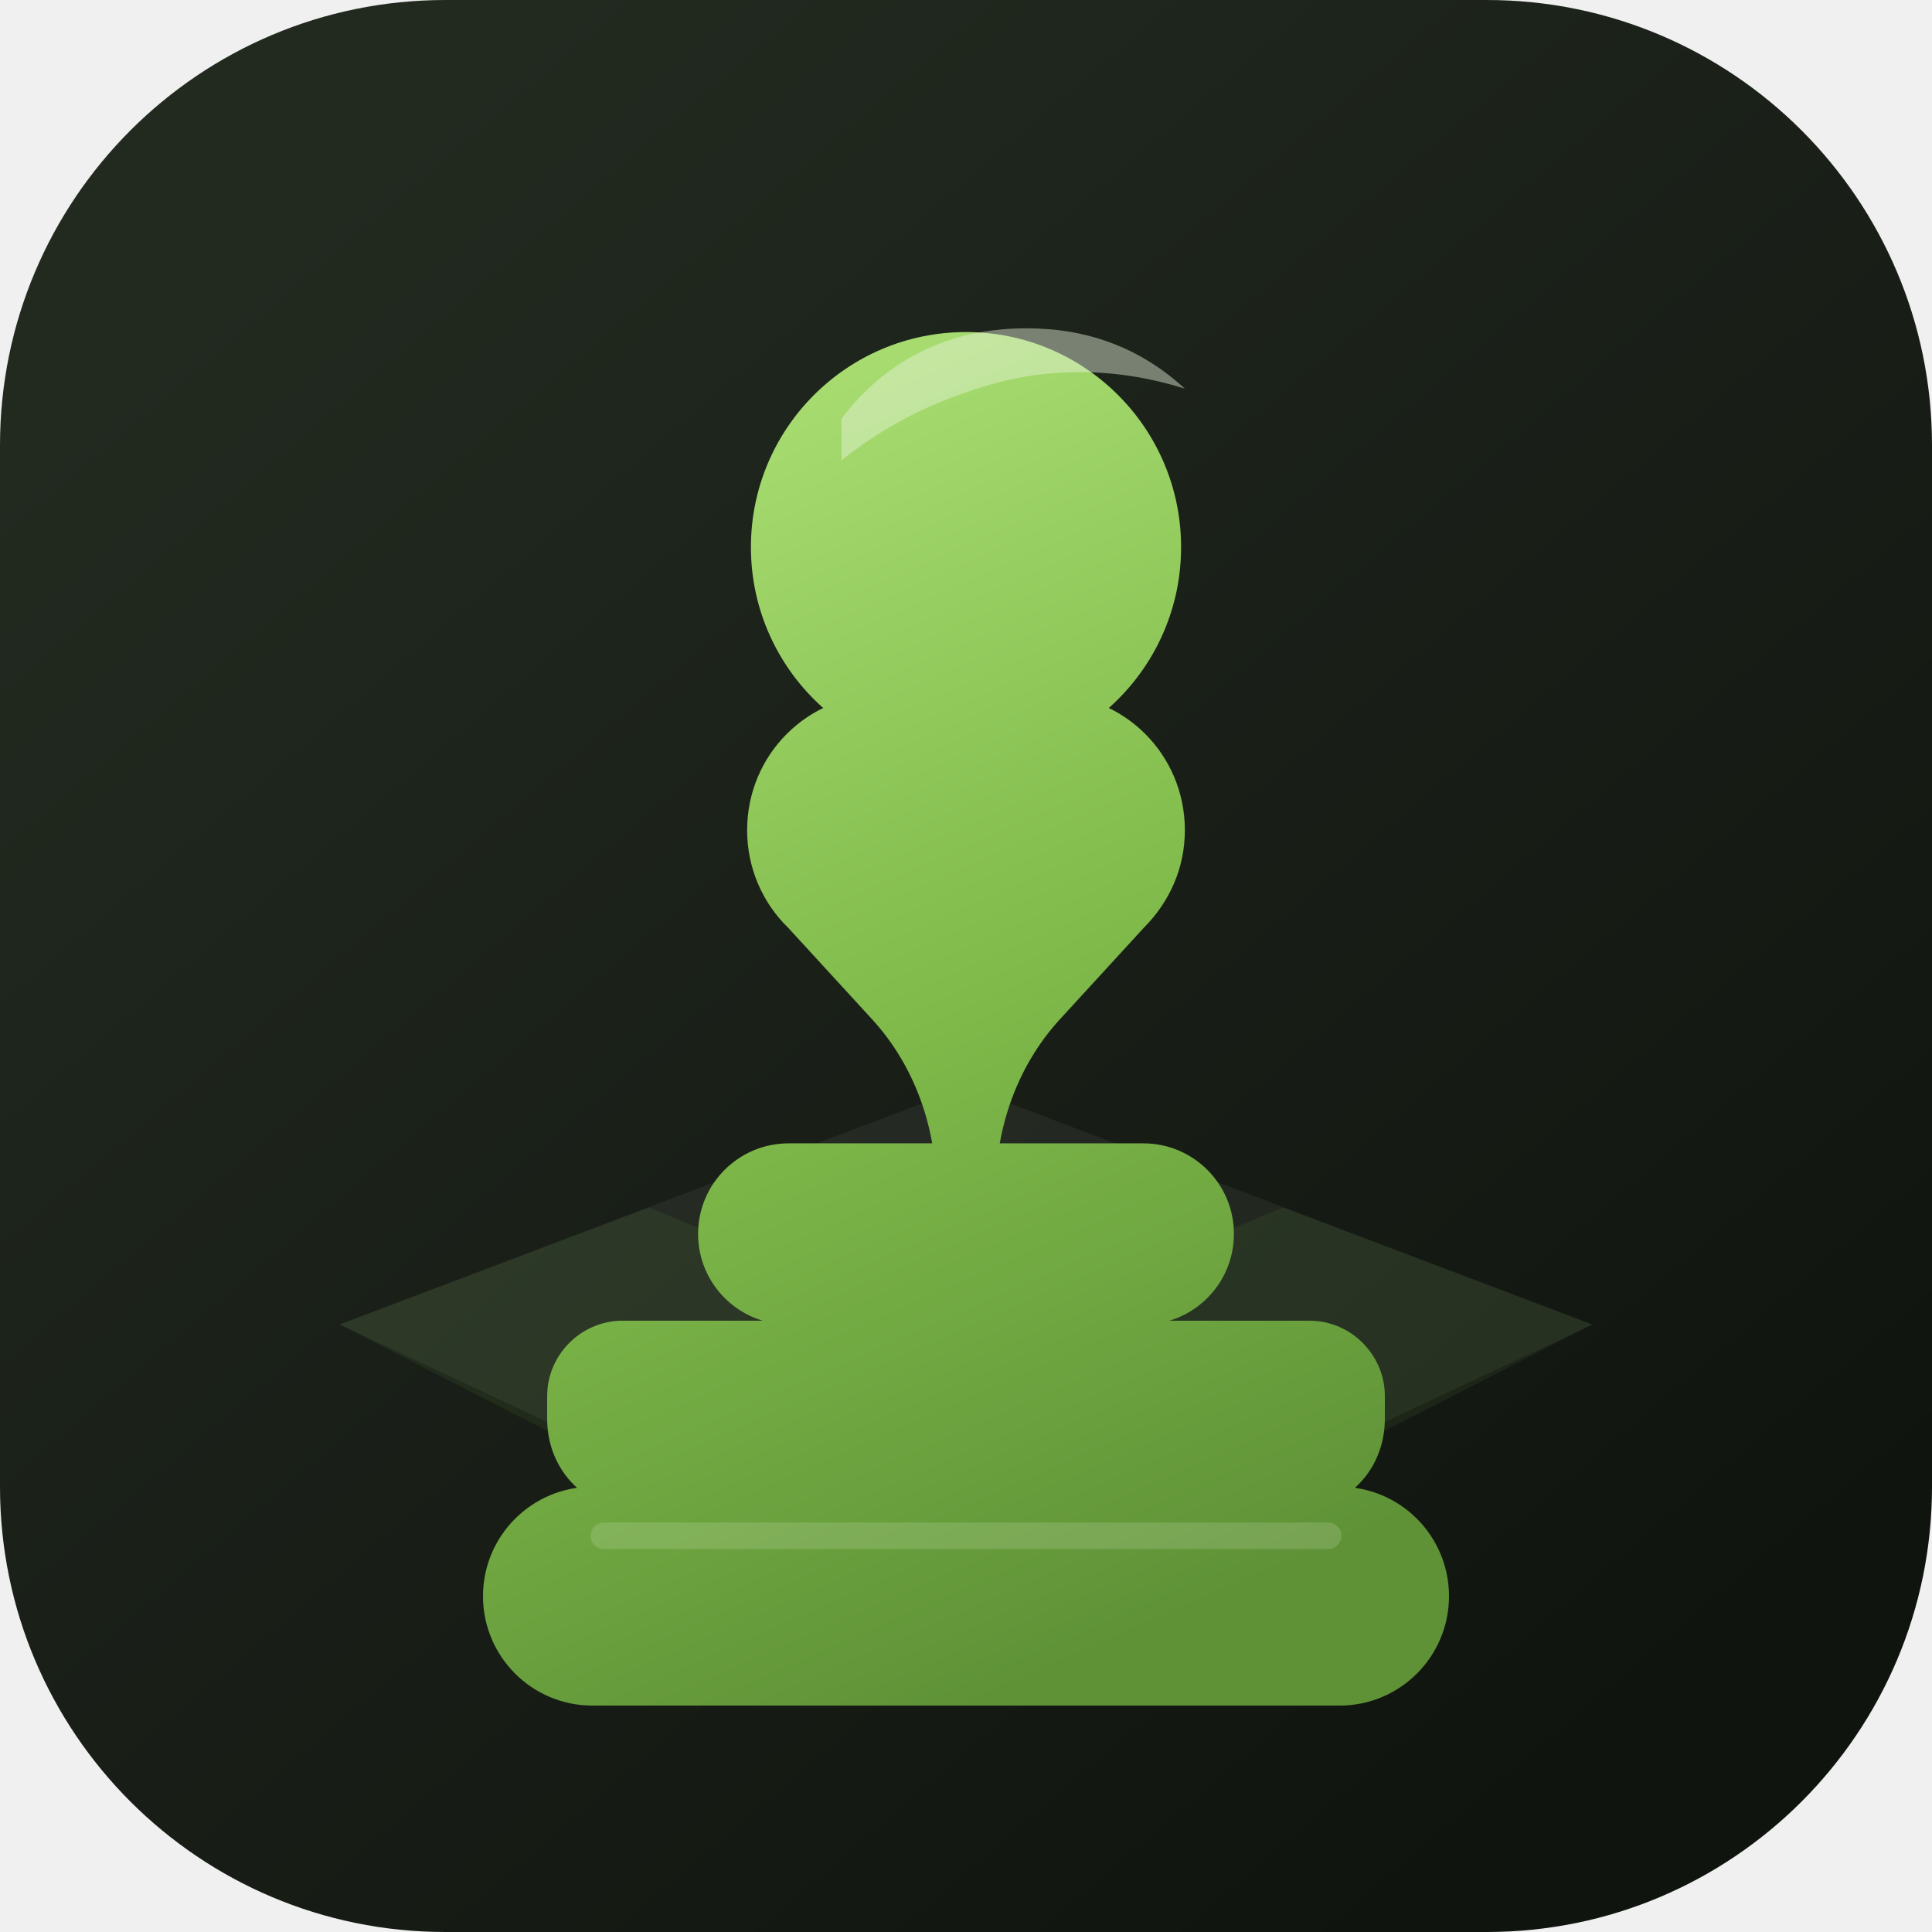
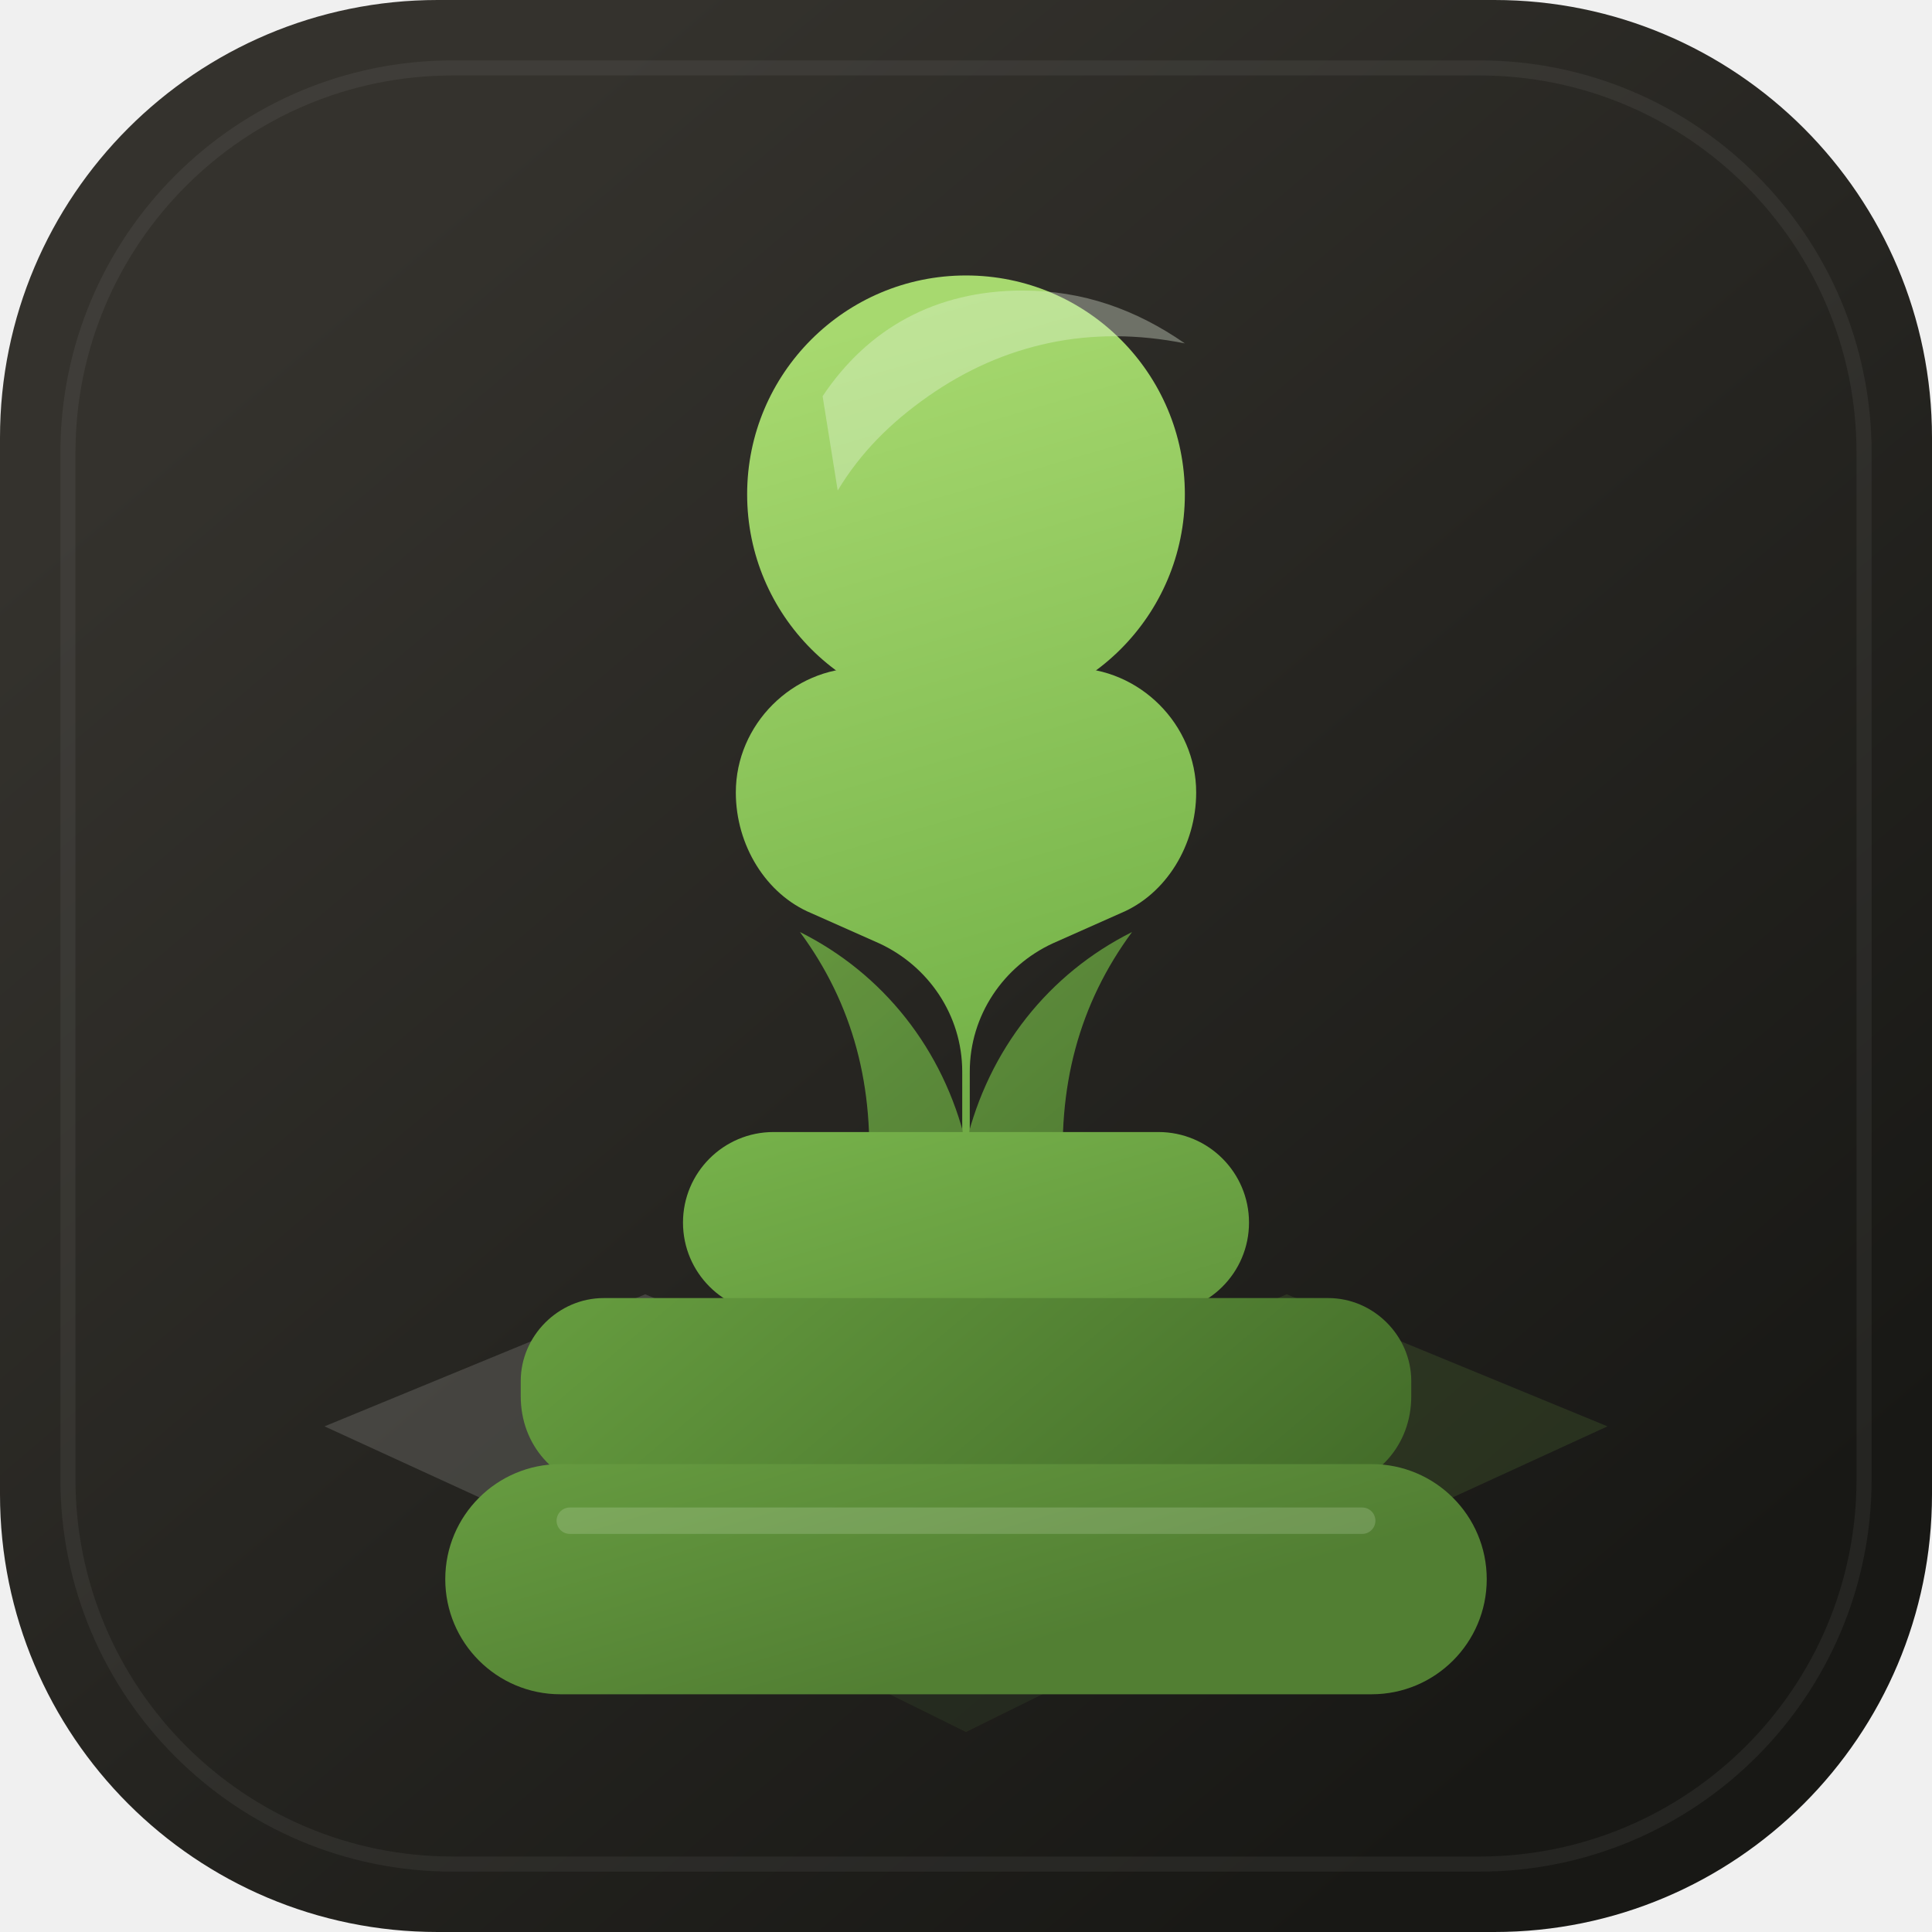
<svg xmlns="http://www.w3.org/2000/svg" viewBox="0 0 512 512" role="img" aria-label="QQURZ Chess app icon">
  <defs>
-     <linearGradient id="bg" x1="82" y1="52" x2="430" y2="460" gradientUnits="userSpaceOnUse">
-       <stop stop-color="#222a20" />
-       <stop offset="1" stop-color="#10140f" />
+     <linearGradient id="bg" x1="96" y1="68" x2="422" y2="452" gradientUnits="userSpaceOnUse">
+       <stop stop-color="#34322d" />
+       <stop offset="1" stop-color="#181815" />
    </linearGradient>
-     <linearGradient id="piece" x1="190" y1="105" x2="329" y2="421" gradientUnits="userSpaceOnUse">
-       <stop stop-color="#a9dd72" />
-       <stop offset=".5" stop-color="#7fba4a" />
-       <stop offset="1" stop-color="#5f9237" />
+     <linearGradient id="green" x1="210" y1="92" x2="308" y2="426" gradientUnits="userSpaceOnUse">
+       <stop stop-color="#a7d96f" />
+       <stop offset=".52" stop-color="#79b64c" />
+       <stop offset="1" stop-color="#527f33" />
+     </linearGradient>
+     <linearGradient id="greenShade" x1="190" y1="250" x2="342" y2="430" gradientUnits="userSpaceOnUse">
+       <stop stop-color="#6ea844" />
+       <stop offset="1" stop-color="#416928" />
    </linearGradient>
  </defs>
-   <rect width="512" height="512" rx="118" fill="url(#bg)" />
-   <path d="M90 351 256 288l166 63-166 78L90 351Z" fill="#f4f6f1" opacity=".055" />
-   <path d="m90 351 82-31 84 35-84 38-82-42Zm166 4 84-35 82 31-82 42-84-38Z" fill="#7fba4a" opacity=".08" />
-   <circle cx="256" cy="145" r="57" fill="url(#piece)" />
-   <path d="M223 111c12-16 29-24 49-24 16 0 30 5 42 16-19-6-39-6-58 1-12 4-23 10-33 18Z" fill="#e8f5dc" opacity=".45" />
-   <path d="M198 220c0-20 16-36 36-36h44c20 0 36 16 36 36 0 10-4 19-11 26l-22 24c-12 13-18 31-17 49h-16c1-18-5-36-17-49l-22-24a36 36 0 0 1-11-26Z" fill="url(#piece)" />
-   <rect x="185" y="303" width="142" height="48" rx="24" fill="url(#piece)" />
-   <path d="M165 350h182c11 0 20 9 20 20v6c0 12-8 22-20 24l-182 0c-12-2-20-12-20-24v-6c0-11 9-20 20-20Z" fill="url(#piece)" />
-   <rect x="128" y="394" width="256" height="58" rx="29" fill="url(#piece)" />
-   <path d="M160 407h192" stroke="#dff1cf" stroke-width="7" stroke-linecap="round" opacity=".18" />
+   <rect width="512" height="512" rx="116" fill="url(#bg)" />
+   <rect x="18" y="18" width="476" height="476" rx="102" fill="none" stroke="#fff" stroke-opacity=".055" stroke-width="4" />
+   <g opacity=".15" transform="translate(0 18)">
+     <path d="M86 360 171 325l85 36-85 38-85-39Z" fill="#f5f5f2" />
+     <path d="m256 361 85-36 85 35-85 39-85-38Z" fill="#79b64c" />
+     <path d="m171 399 85-38 85 38-85 42-85-42Z" fill="#79b64c" opacity=".58" />
+   </g>
+   <ellipse cx="256" cy="420" rx="130" ry="24" fill="#000" opacity=".18" />
+   <g>
+     <circle cx="256" cy="131" r="58" fill="url(#green)" />
+     <path d="M218 105c12-18 30-28 53-28 16 0 30 5 43 14-25-5-48 0-68 14-10 7-18 15-24 25Z" fill="#eef8e5" opacity=".34" />
+     <path d="M195 210c0-18 15-33 33-33h56c18 0 33 15 33 33 0 14-8 27-20 32l-18 8c-13 6-22 19-22 34v17h-2v-17c0-15-9-28-22-34l-18-8c-12-5-20-18-20-32Z" fill="url(#green)" />
+     <path d="M212 247c22 11 38 31 44 56 6-25 22-45 44-56-14 19-20 41-18 67h-52c2-26-4-48-18-67Z" fill="url(#greenShade)" opacity=".88" />
+     <rect x="181" y="300" width="150" height="48" rx="24" fill="url(#green)" />
+     <path d="M160 344h192c12 0 22 10 22 22v4c0 13-9 23-22 25H160c-13-2-22-12-22-25v-4c0-12 10-22 22-22Z" fill="url(#greenShade)" />
+     <rect x="118" y="388" width="276" height="61" rx="30.5" fill="url(#green)" />
+     <path d="M151 403h210" stroke="#eef8e5" stroke-width="7" stroke-linecap="round" opacity=".18" />
+   </g>
</svg>
